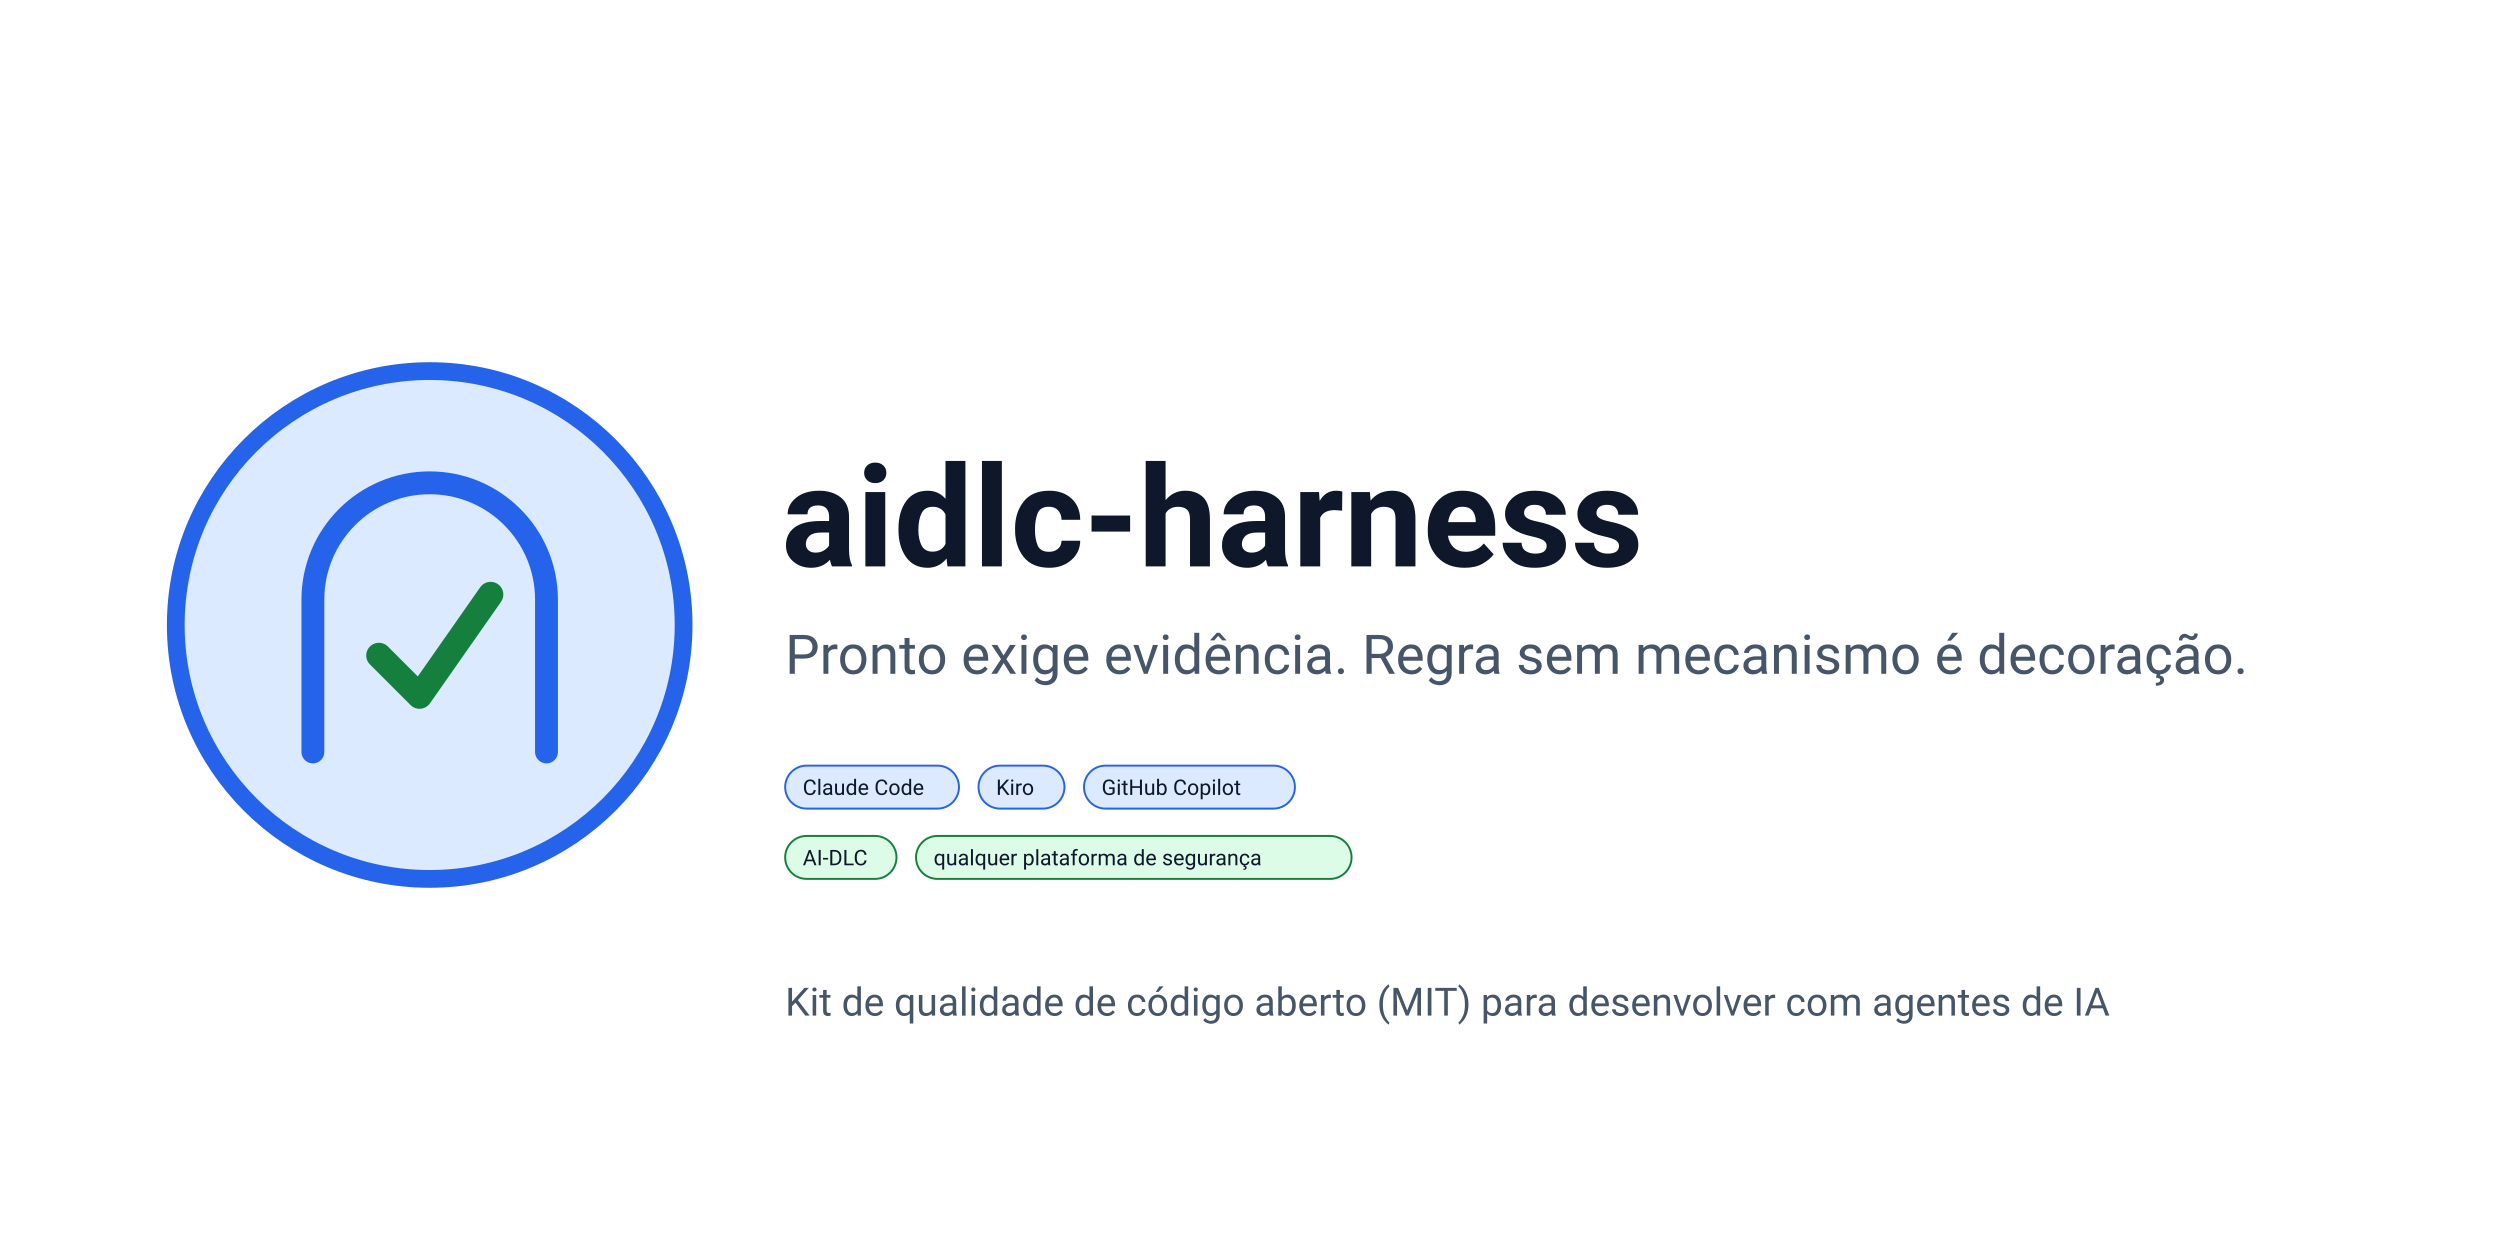
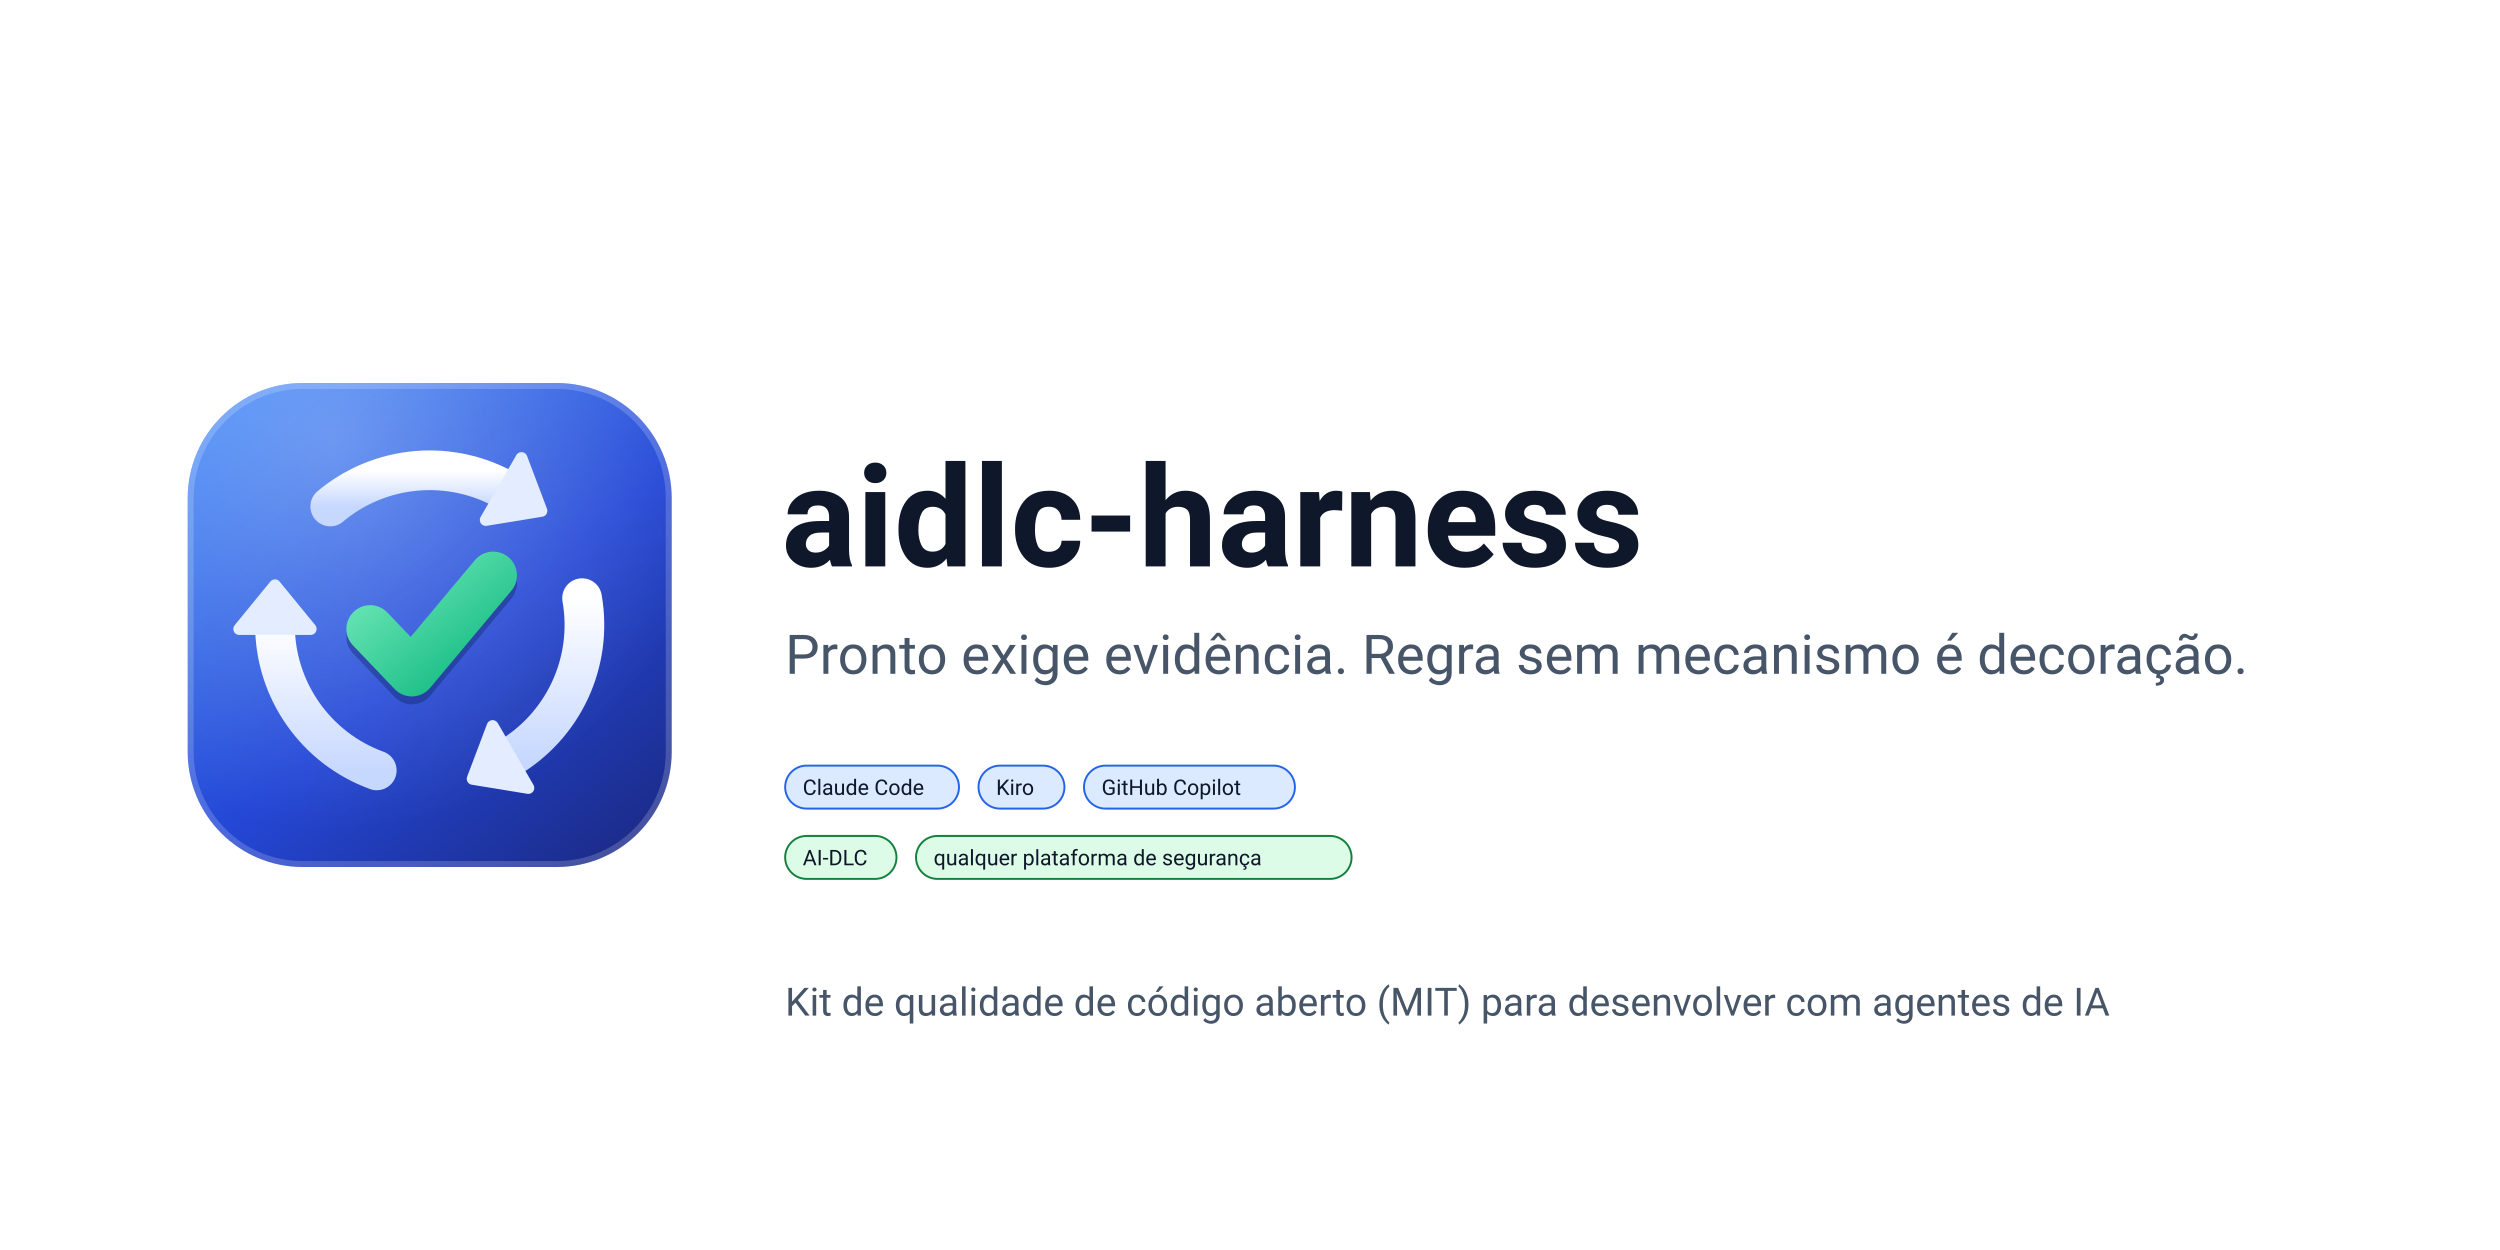
<svg xmlns="http://www.w3.org/2000/svg" viewBox="0 0 1280 640" width="1280" height="640" font-family="system-ui, -apple-system, 'Segoe UI', Roboto, 'Helvetica Neue', Arial, sans-serif" role="img" aria-label="aidlc-harness: kit de qualidade para desenvolver com agentes de IA">
  <rect width="1280" height="640" fill="#ffffff" />
  <rect width="1280" height="640" fill="#ffffff" />
-   <g>
-     <circle cx="220" cy="320" r="130" fill="#dbeafe" stroke="#2563eb" stroke-width="9.1" />
-     <path d="M160.2 385 L160.2 307 A59.8 59.8 0 0 1 279.8 307 L279.8 385" fill="none" stroke="#2563eb" stroke-width="11.7" stroke-linecap="round" stroke-linejoin="round" />
-     <path d="M194 335.6 L214.8 356.4 L251.2 304.4" fill="none" stroke="#15803d" stroke-width="13" stroke-linecap="round" stroke-linejoin="round" />
+   <g transform="translate(90 190) scale(1.015625)">
+     <defs>
+       <linearGradient id="mk-fundo" x1="0.1" y1="0" x2="0.9" y2="1">
+         <stop offset="0" stop-color="#3b82f6" />
+         <stop offset="0.55" stop-color="#2447d6" />
+         <stop offset="1" stop-color="#1b2a86" />
+       </linearGradient>
+       <linearGradient id="mk-anel" x1="0" y1="0" x2="0" y2="1">
+         <stop offset="0" stop-color="#ffffff" />
+         <stop offset="1" stop-color="#c7d8ff" />
+       </linearGradient>
+       <linearGradient id="mk-ok" x1="0" y1="0" x2="1" y2="1">
+         <stop offset="0" stop-color="#6ee7b7" />
+         <stop offset="1" stop-color="#10b981" />
+       </linearGradient>
+       <radialGradient id="mk-luz" cx="0.3" cy="0.12" r="0.8">
+         <stop offset="0" stop-color="#ffffff" stop-opacity="0.28" />
+         <stop offset="1" stop-color="#ffffff" stop-opacity="0" />
+       </radialGradient>
+     </defs>
+     <rect x="6" y="6" width="244" height="244" rx="58" fill="url(#mk-fundo)" />
+     <rect x="6" y="6" width="244" height="244" rx="58" fill="url(#mk-luz)" />
+     <rect x="7.5" y="7.5" width="241" height="241" rx="56.5" fill="none" stroke="#ffffff" stroke-opacity="0.18" stroke-width="3" />
+     <path d="M77.86 68.25 A78 78 0 0 1 167.00 60.45" fill="none" stroke="url(#mk-anel)" stroke-width="20" stroke-linecap="round" />
+     <path d="M184.32 70.45 L174.27 43.86 L156.27 75.04 Z" fill="#e4edff" stroke="#e4edff" stroke-width="6" stroke-linejoin="round" />
+     <path d="M204.82 114.46 A78 78 0 0 1 167.00 195.55" fill="none" stroke="url(#mk-anel)" stroke-width="20" stroke-linecap="round" />
+     <path d="M149.68 205.55 L177.73 210.14 L159.73 178.96 Z" fill="#e4edff" stroke="#e4edff" stroke-width="6" stroke-linejoin="round" />
+     <path d="M101.32 201.30 A78 78 0 0 1 50.00 128.00" fill="none" stroke="url(#mk-anel)" stroke-width="20" stroke-linecap="round" />
+     <path d="M50.00 108.00 L32.00 130.00 L68.00 130.00 Z" fill="#e4edff" stroke="#e4edff" stroke-width="6" stroke-linejoin="round" />
+     <path d="M98 130 L119 152 L160 103" fill="none" stroke="#0b1f4d" stroke-opacity="0.35" stroke-width="24" stroke-linecap="round" stroke-linejoin="round" transform="translate(0 4)" />
+     <path d="M98 130 L119 152 L160 103" fill="none" stroke="url(#mk-ok)" stroke-width="24" stroke-linecap="round" stroke-linejoin="round" />
  </g>
  <text x="400" y="290" font-size="72" text-anchor="start" fill="#0f172a" font-weight="700">aidlc-harness</text>
  <text x="402" y="345" font-size="28" text-anchor="start" fill="#475569">Pronto exige evidência. Regra sem mecanismo é decoração.</text>
  <rect x="402" y="392" width="89" height="22" rx="11" fill="#dbeafe" stroke="#2563eb" stroke-width="1" />
  <text x="411" y="407" font-size="11" fill="#0f172a">Claude Code</text>
  <rect x="501" y="392" width="44" height="22" rx="11" fill="#dbeafe" stroke="#2563eb" stroke-width="1" />
  <text x="510" y="407" font-size="11" fill="#0f172a">Kiro</text>
  <rect x="555" y="392" width="108" height="22" rx="11" fill="#dbeafe" stroke="#2563eb" stroke-width="1" />
  <text x="564" y="407" font-size="11" fill="#0f172a">GitHub Copilot</text>
  <rect x="402" y="428" width="57" height="22" rx="11" fill="#dcfce7" stroke="#15803d" stroke-width="1" />
  <text x="411" y="443" font-size="11" fill="#0f172a">AI-DLC</text>
  <rect x="469" y="428" width="223" height="22" rx="11" fill="#dcfce7" stroke="#15803d" stroke-width="1" />
  <text x="478" y="443" font-size="11" fill="#0f172a">qualquer plataforma de segurança</text>
  <text x="402" y="520" font-size="20" text-anchor="start" fill="#475569">Kit de qualidade de código aberto (MIT) para desenvolver com agentes de IA</text>
</svg>
